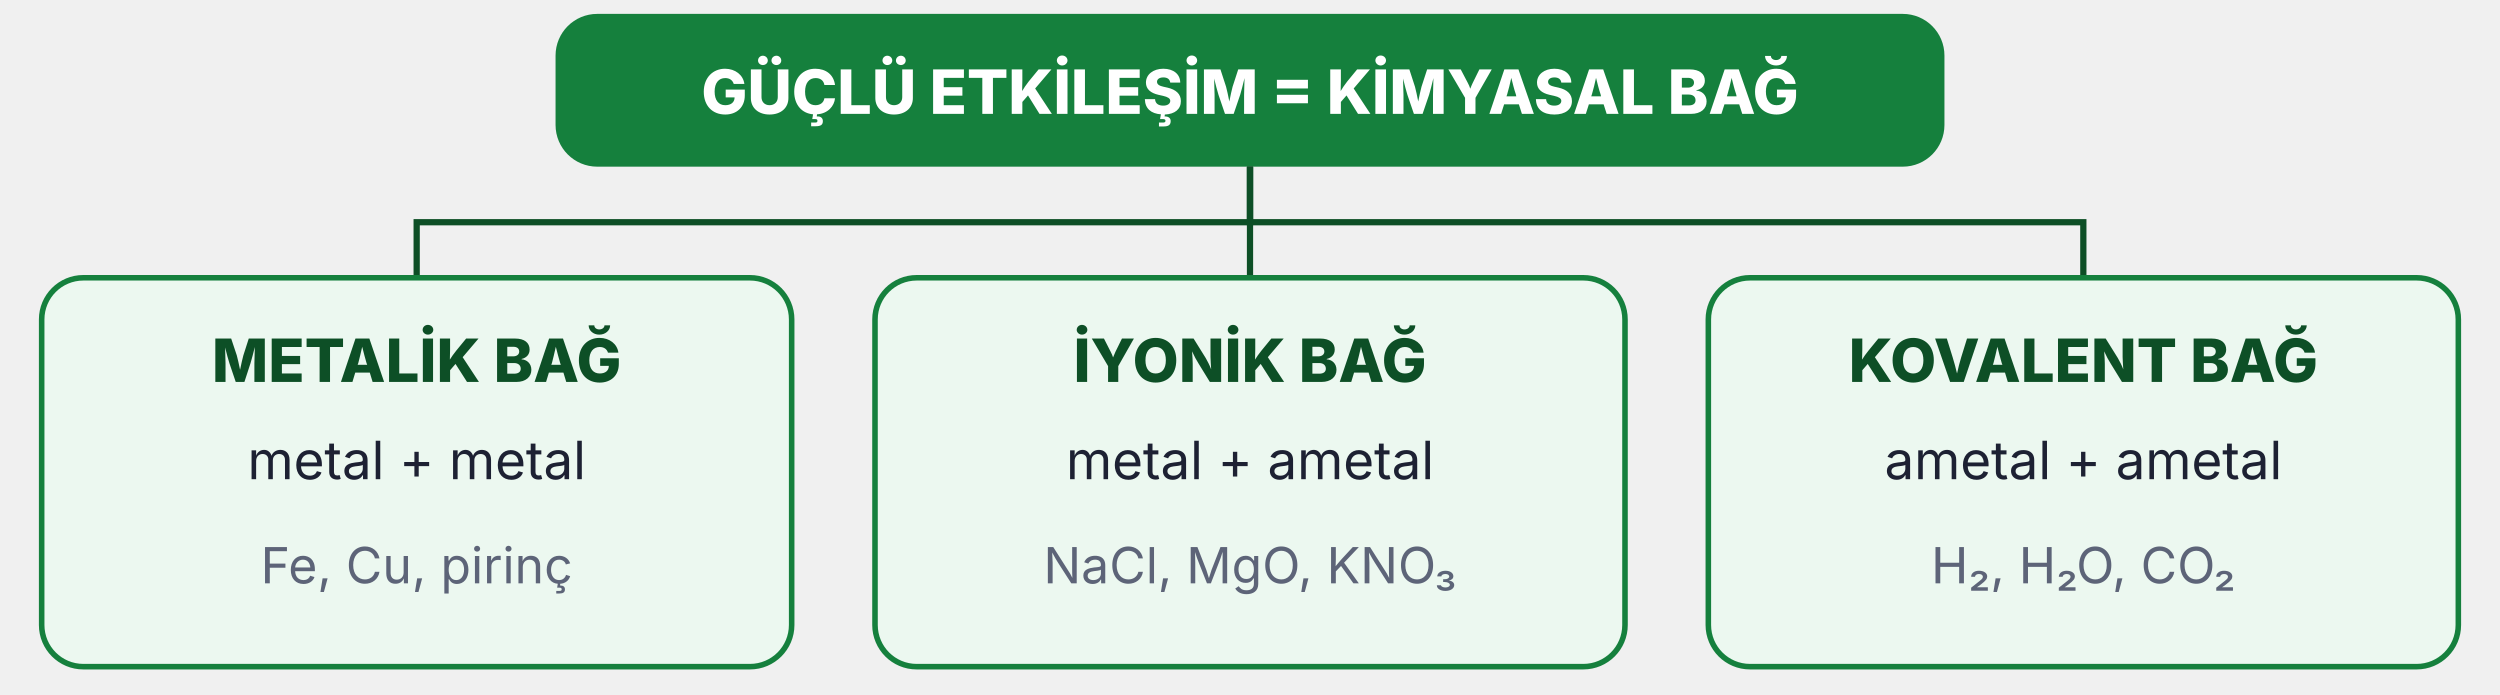
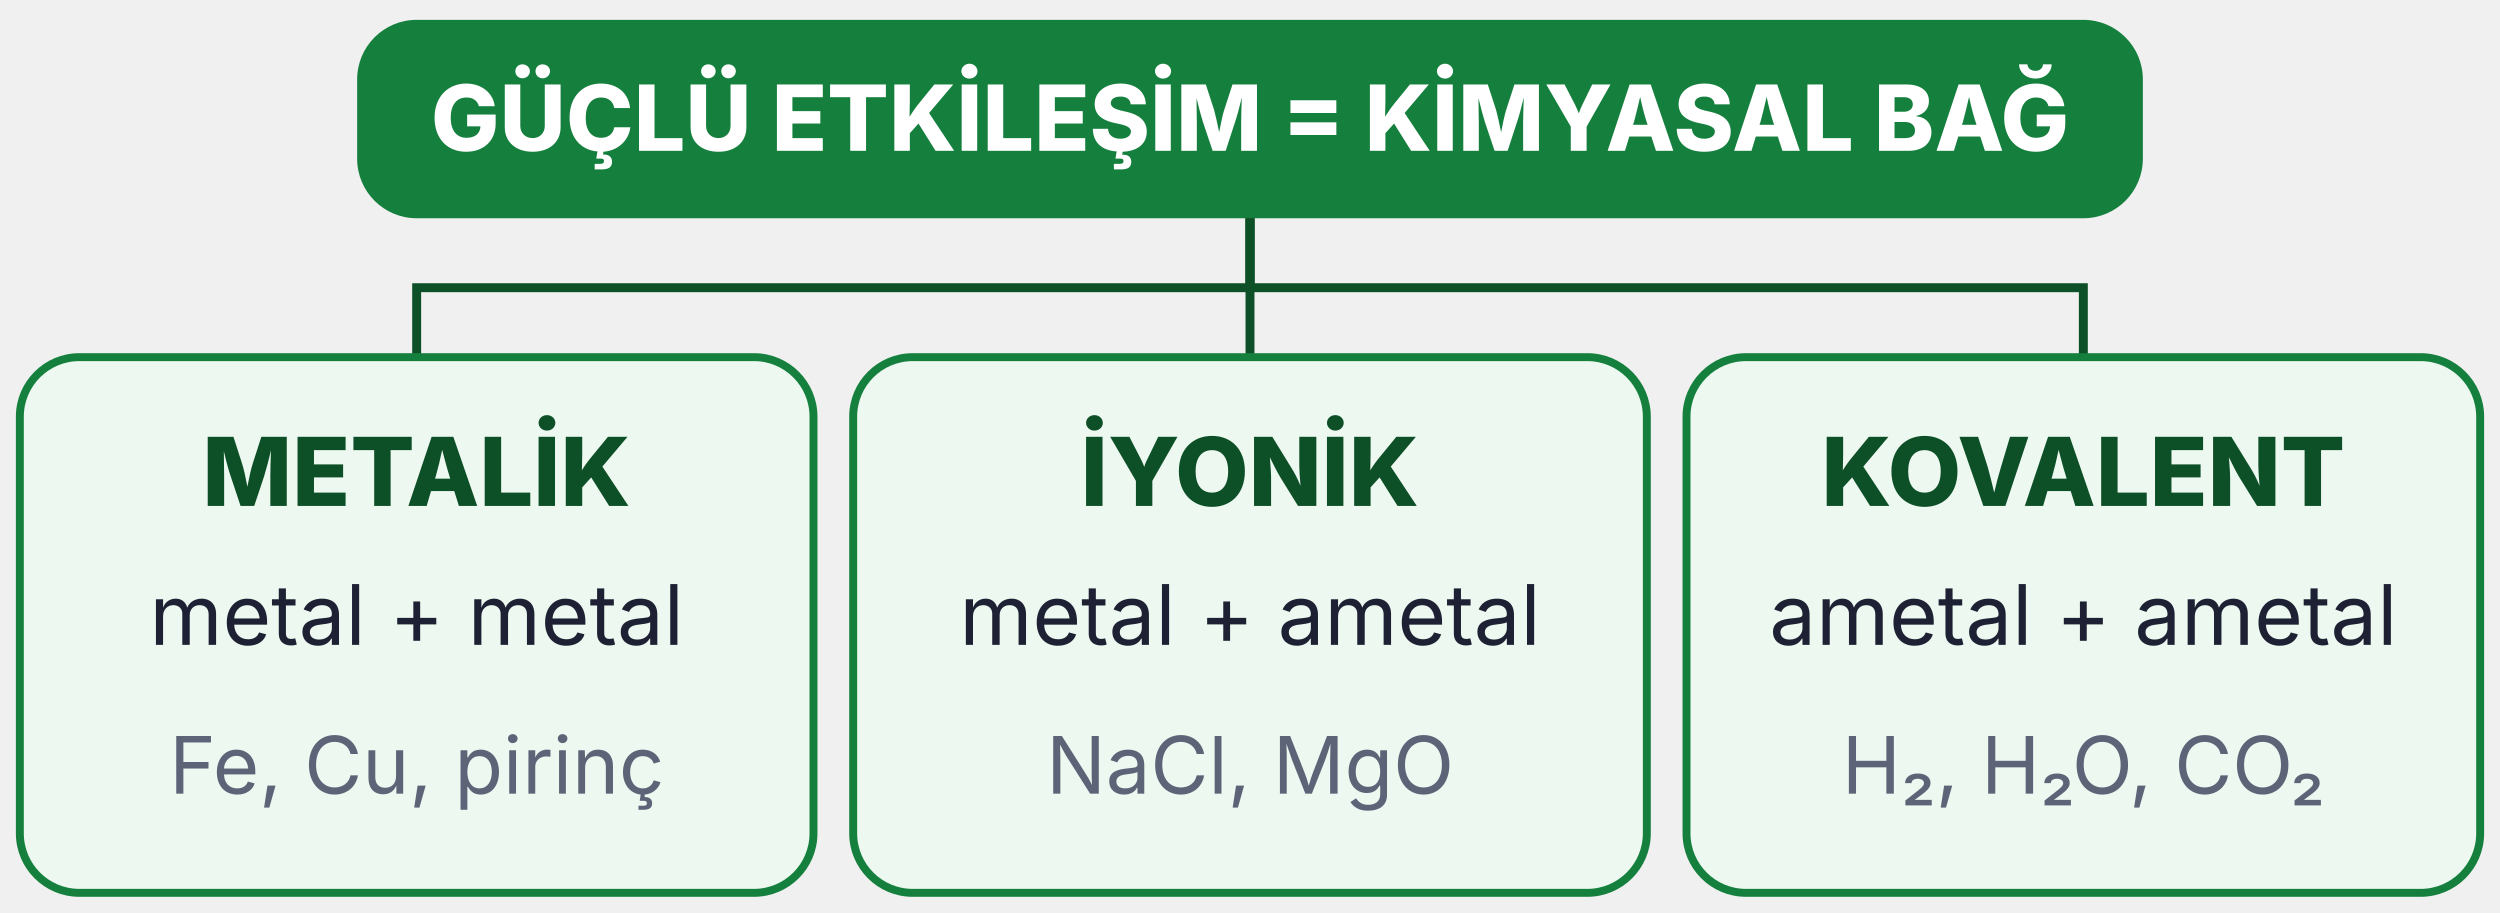
- <svg viewBox="0 0 180 50" class="grafik">
+ <svg viewBox="0 0 126 46" class="grafik">
  <g font-family="Inter" text-anchor="middle">
-     <rect x="40" y="1" width="100" height="11" rx="3" fill="#15803d" />
-     <text x="90" y="8.2" font-size="4.4" font-weight="800" fill="#fff">GÜÇLÜ ETKİLEŞİM = KİMYASAL BAĞ</text>
-     <path d="M90 12 V16 H30 V20" fill="none" stroke="#0d4f26" stroke-width=".45" />
-     <rect x="3" y="20" width="54" height="28" rx="3" fill="#ecf8f0" stroke="#15803d" stroke-width=".4" />
-     <text x="30" y="27.5" font-size="4.3" font-weight="800" fill="#0d4f26">METALİK BAĞ</text>
-     <text x="30" y="34.5" font-size="3.8" fill="#1d2133">metal + metal</text>
-     <text x="30" y="42" font-size="3.6" fill="#5d6478">Fe, Cu, pirinç</text>
-     <path d="M90 12 V16 H90 V20" fill="none" stroke="#0d4f26" stroke-width=".45" />
-     <rect x="63" y="20" width="54" height="28" rx="3" fill="#ecf8f0" stroke="#15803d" stroke-width=".4" />
-     <text x="90" y="27.5" font-size="4.3" font-weight="800" fill="#0d4f26">İYONİK BAĞ</text>
-     <text x="90" y="34.5" font-size="3.8" fill="#1d2133">metal + ametal</text>
-     <text x="90" y="42" font-size="3.6" fill="#5d6478">NaCl, MgO, KNO₃</text>
-     <path d="M90 12 V16 H150 V20" fill="none" stroke="#0d4f26" stroke-width=".45" />
-     <rect x="123" y="20" width="54" height="28" rx="3" fill="#ecf8f0" stroke="#15803d" stroke-width=".4" />
-     <text x="150" y="27.5" font-size="4.3" font-weight="800" fill="#0d4f26">KOVALENT BAĞ</text>
-     <text x="150" y="34.5" font-size="3.8" fill="#1d2133">ametal + ametal</text>
-     <text x="150" y="42" font-size="3.6" fill="#5d6478">H₂, H₂O, CO₂</text>
+     <rect x="18" y="1" width="90" height="10" rx="3" fill="#15803d" />
+     <text x="63" y="7.6" font-size="4.6" font-weight="800" fill="#fff">GÜÇLÜ ETKİLEŞİM = KİMYASAL BAĞ</text>
+     <path d="M63 11 V14.5 H21 V18" fill="none" stroke="#0d4f26" stroke-width=".45" />
+     <rect x="1" y="18" width="40" height="27" rx="3" fill="#ecf8f0" stroke="#15803d" stroke-width=".4" />
+     <text x="21" y="25.5" font-size="4.8" font-weight="800" fill="#0d4f26">METALİK</text>
+     <text x="21" y="32.5" font-size="4.2" fill="#1d2133">metal + metal</text>
+     <text x="21" y="40" font-size="4" fill="#5d6478">Fe, Cu, pirinç</text>
+     <path d="M63 11 V14.5 H63 V18" fill="none" stroke="#0d4f26" stroke-width=".45" />
+     <rect x="43" y="18" width="40" height="27" rx="3" fill="#ecf8f0" stroke="#15803d" stroke-width=".4" />
+     <text x="63" y="25.5" font-size="4.8" font-weight="800" fill="#0d4f26">İYONİK</text>
+     <text x="63" y="32.5" font-size="4.2" fill="#1d2133">metal + ametal</text>
+     <text x="63" y="40" font-size="4" fill="#5d6478">NaCl, MgO</text>
+     <path d="M63 11 V14.5 H105 V18" fill="none" stroke="#0d4f26" stroke-width=".45" />
+     <rect x="85" y="18" width="40" height="27" rx="3" fill="#ecf8f0" stroke="#15803d" stroke-width=".4" />
+     <text x="105" y="25.5" font-size="4.8" font-weight="800" fill="#0d4f26">KOVALENT</text>
+     <text x="105" y="32.5" font-size="4.2" fill="#1d2133">ametal + ametal</text>
+     <text x="105" y="40" font-size="4" fill="#5d6478">H₂, H₂O, CO₂</text>
  </g>
</svg>
